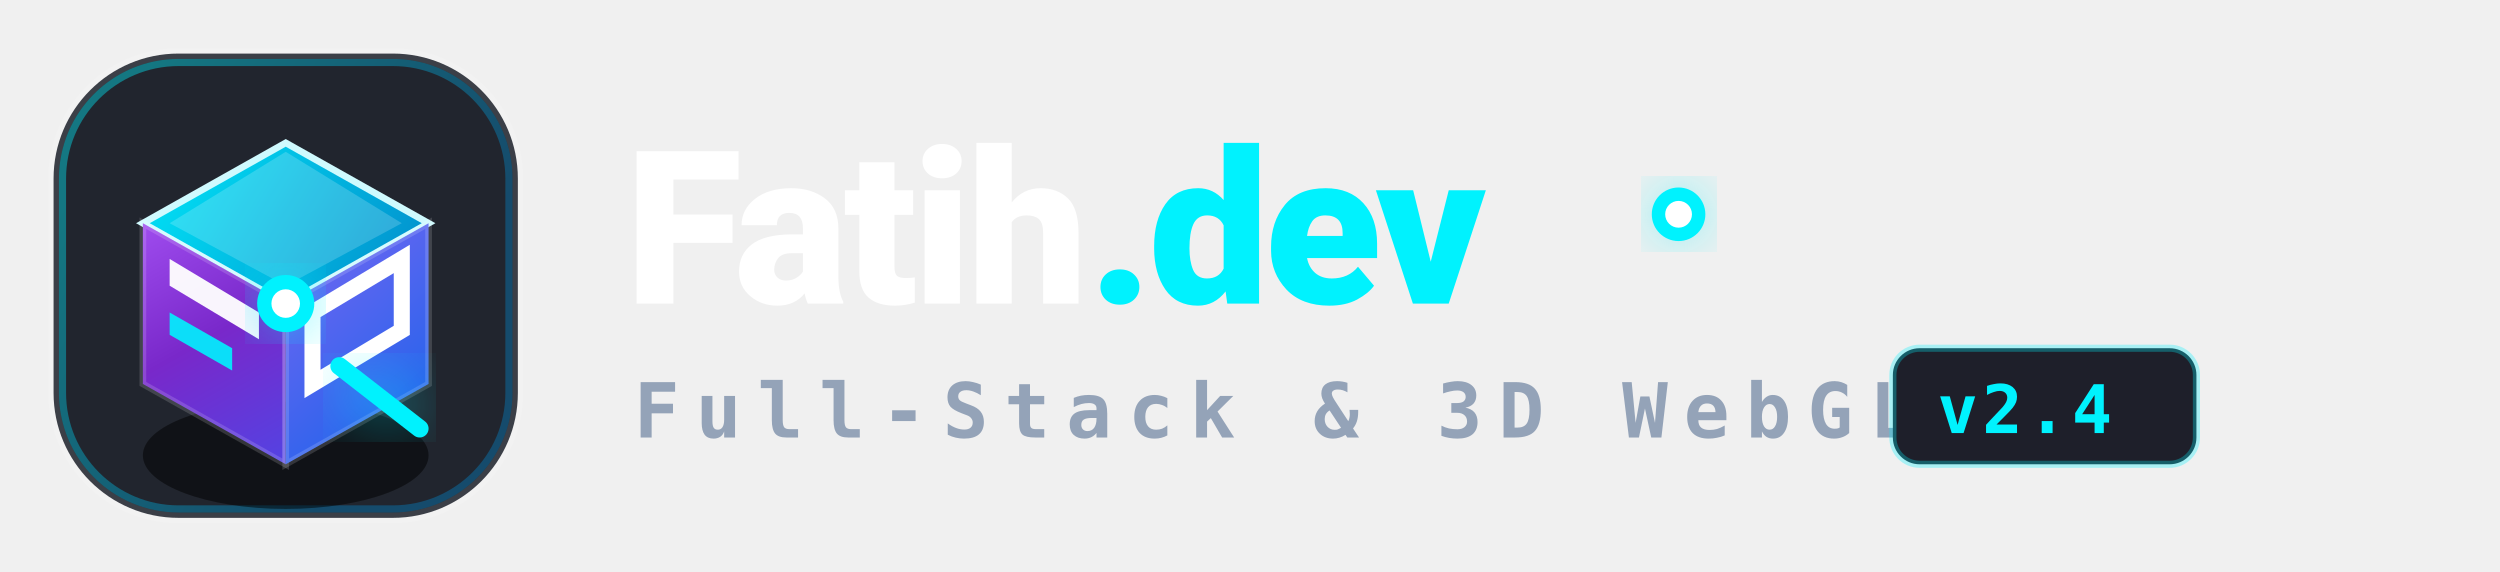
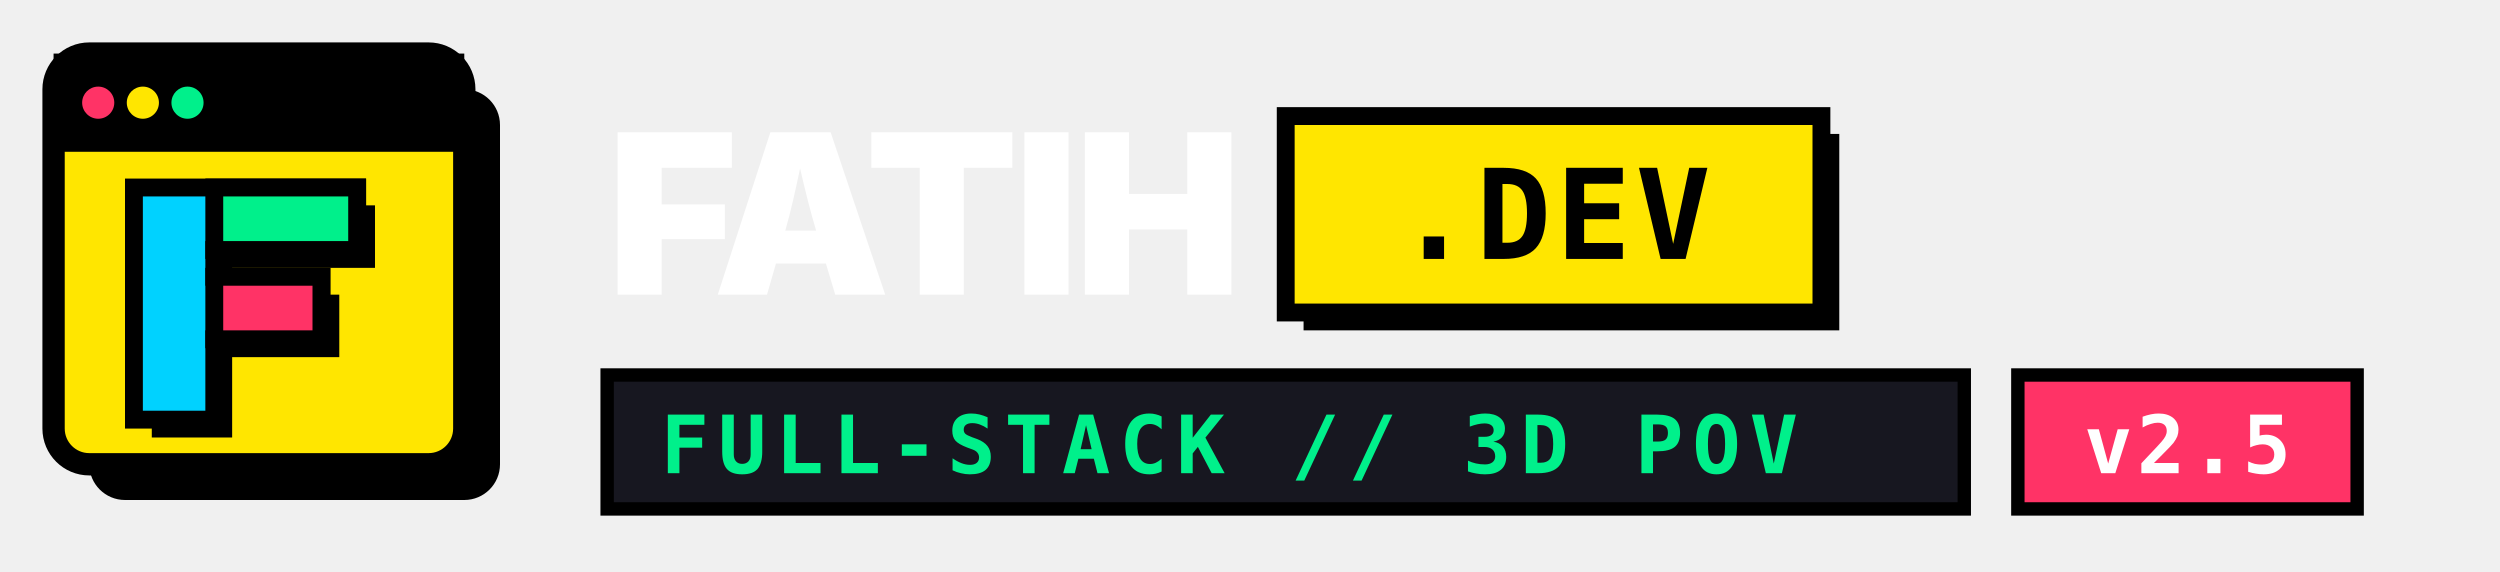
<svg xmlns="http://www.w3.org/2000/svg" viewBox="0 0 280 64" width="100%" height="100%" fill="none">
-   <defs>
-     <linearGradient id="logoTopGrad" x1="12" y1="10" x2="48" y2="32" gradientUnits="userSpaceOnUse">
-       <stop offset="0%" stop-color="#00f2fe" />
-       <stop offset="100%" stop-color="#0284c7" />
-     </linearGradient>
-     <linearGradient id="logoLeftGrad" x1="12" y1="20" x2="30" y2="52" gradientUnits="userSpaceOnUse">
-       <stop offset="0%" stop-color="#a855f7" />
-       <stop offset="50%" stop-color="#7928ca" />
-       <stop offset="100%" stop-color="#4f46e5" />
-     </linearGradient>
-     <linearGradient id="logoRightGrad" x1="30" y1="32" x2="48" y2="52" gradientUnits="userSpaceOnUse">
-       <stop offset="0%" stop-color="#6366f1" />
-       <stop offset="70%" stop-color="#2563eb" />
-       <stop offset="100%" stop-color="#00f2fe" />
-     </linearGradient>
-     <linearGradient id="textGrad" x1="68" y1="24" x2="160" y2="24" gradientUnits="userSpaceOnUse">
-       <stop offset="0%" stop-color="#ffffff" />
-       <stop offset="100%" stop-color="#e2e8f0" />
-     </linearGradient>
-     <linearGradient id="devGrad" x1="130" y1="24" x2="185" y2="24" gradientUnits="userSpaceOnUse">
-       <stop offset="0%" stop-color="#00f2fe" />
-       <stop offset="100%" stop-color="#6366f1" />
-     </linearGradient>
-     <filter id="logoGlow" x="-20%" y="-20%" width="140%" height="140%">
-       <feGaussianBlur stdDeviation="4" result="blur" />
-       <feMerge>
-         <feMergeNode in="blur" />
-         <feMergeNode in="SourceGraphic" />
-       </feMerge>
-     </filter>
-   </defs>
  <g transform="translate(2, 2)">
-     <rect x="4" y="4" width="52" height="52" rx="14" fill="#0b0f19" fill-opacity="0.9" stroke="rgba(255, 255, 255, 0.12)" stroke-width="1.2" />
-     <rect x="5" y="5" width="50" height="50" rx="13" fill="none" stroke="url(#logoTopGrad)" stroke-width="0.8" stroke-opacity="0.4" />
-     <ellipse cx="30" cy="49" rx="16" ry="6" fill="#000000" fill-opacity="0.5" />
-     <path d="M30 14 L46 23 L30 32 L14 23 Z" fill="url(#logoTopGrad)" stroke="#cffafe" stroke-width="0.75" />
-     <path d="M30 15 L43 23 L30 30 L17 23 Z" fill="#ffffff" fill-opacity="0.18" />
-     <path d="M14 23 L30 32 L30 50 L14 41 Z" fill="url(#logoLeftGrad)" stroke="rgba(255,255,255,0.15)" stroke-width="0.75" />
-     <path d="M17 27 L27 33 L27 36 L17 30 Z" fill="#ffffff" fill-opacity="0.95" />
-     <path d="M17 33 L24 37 L24 39.5 L17 35.5 Z" fill="#00f2fe" fill-opacity="0.9" />
-     <path d="M30 32 L46 23 L46 41 L30 50 Z" fill="url(#logoRightGrad)" stroke="rgba(255,255,255,0.15)" stroke-width="0.75" />
-     <path d="M33 33 L43 27 L43 35 L33 41 Z" fill="none" stroke="#ffffff" stroke-width="1.8" stroke-linecap="round" />
-     <path d="M36 39 L45 46" stroke="#00f2fe" stroke-width="2" stroke-linecap="round" filter="url(#logoGlow)" />
-     <circle cx="30" cy="32" r="3.2" fill="#00f2fe" filter="url(#logoGlow)" />
-     <circle cx="30" cy="32" r="1.6" fill="#ffffff" />
+     <rect x="8" y="8" width="46" height="46" rx="4" fill="#000000" />
+     <rect x="4" y="4" width="46" height="46" rx="4" fill="#FFE600" stroke="#000000" stroke-width="2.5" />
+     <rect x="4" y="4" width="46" height="11" fill="#000000" />
+     <circle cx="9" cy="9.5" r="1.8" fill="#FF3366" />
+     <circle cx="14" cy="9.5" r="1.8" fill="#FFE600" />
+     <circle cx="19" cy="9.5" r="1.8" fill="#00F08B" />
+     <path d="M 13 19 H 38 V 26 H 22 V 29 H 34 V 36 H 22 V 45 H 13 Z" fill="#000000" transform="translate(2, 2)" />
+     <path d="M 13 19 H 38 V 26 H 22 V 29 H 34 V 36 H 22 V 45 H 13 Z" fill="#00D2FF" stroke="#000000" stroke-width="2" />
+     <rect x="22" y="19" width="16" height="7" fill="#00F08B" stroke="#000000" stroke-width="2" />
+     <rect x="22" y="29" width="12" height="7" fill="#FF3366" stroke="#000000" stroke-width="2" />
  </g>
-   <g transform="translate(70, 0)">
-     <text x="0" y="34" font-family="'Space Grotesk', -apple-system, BlinkMacSystemFont, 'Segoe UI', Roboto, sans-serif" font-size="24" font-weight="800" letter-spacing="-0.5" fill="url(#textGrad)">
-       Fatih<tspan fill="url(#devGrad)">.dev</tspan>
+   <g transform="translate(68, 6)">
+     <text x="0" y="27" font-family="'Space Grotesk', -apple-system, sans-serif" font-size="25" font-weight="900" letter-spacing="-0.5" fill="#FFFFFF">
+       FATIH
    </text>
-     <circle cx="118" cy="24" r="3" fill="#00f2fe" filter="url(#logoGlow)" />
-     <circle cx="118" cy="24" r="1.5" fill="#ffffff" />
-     <text x="1" y="49" font-family="'JetBrains Mono', 'Fira Code', monospace" font-size="8.5" font-weight="600" letter-spacing="1.8" fill="#94a3b8" text-transform="uppercase">
-       Full-Stack &amp; 3D WebGL
-     </text>
-     <rect x="142" y="39" width="34" height="13" rx="3" fill="#1e1f2a" stroke="rgba(0, 242, 254, 0.3)" stroke-width="0.8" />
-     <text x="147" y="48.5" font-family="'JetBrains Mono', monospace" font-size="7.5" font-weight="700" fill="#00f2fe" letter-spacing="0.5">
-       v2.4
-     </text>
+     <g transform="translate(76, 7)">
+       <rect x="2" y="2" width="60" height="22" fill="#000000" />
+       <rect x="0" y="0" width="60" height="22" fill="#FFE600" stroke="#000000" stroke-width="2" />
+       <text x="30" y="16" text-anchor="middle" font-family="'JetBrains Mono', monospace" font-size="14" font-weight="900" fill="#000000" letter-spacing="0.5">
+         .DEV
+       </text>
+     </g>
+     <g transform="translate(0, 36)">
+       <rect x="0" y="0" width="152" height="15" fill="#171720" stroke="#000000" stroke-width="1.5" />
+       <text x="6" y="11" font-family="'JetBrains Mono', monospace" font-size="9" font-weight="800" fill="#00F08B" letter-spacing="1">
+         FULL-STACK // 3D POV
+       </text>
+     </g>
+     <g transform="translate(158, 36)">
+       <rect x="0" y="0" width="38" height="15" fill="#FF3366" stroke="#000000" stroke-width="1.5" />
+       <text x="19" y="11" text-anchor="middle" font-family="'JetBrains Mono', monospace" font-size="9" font-weight="900" fill="#FFFFFF" letter-spacing="0.5">
+         v2.5
+       </text>
+     </g>
  </g>
</svg>
